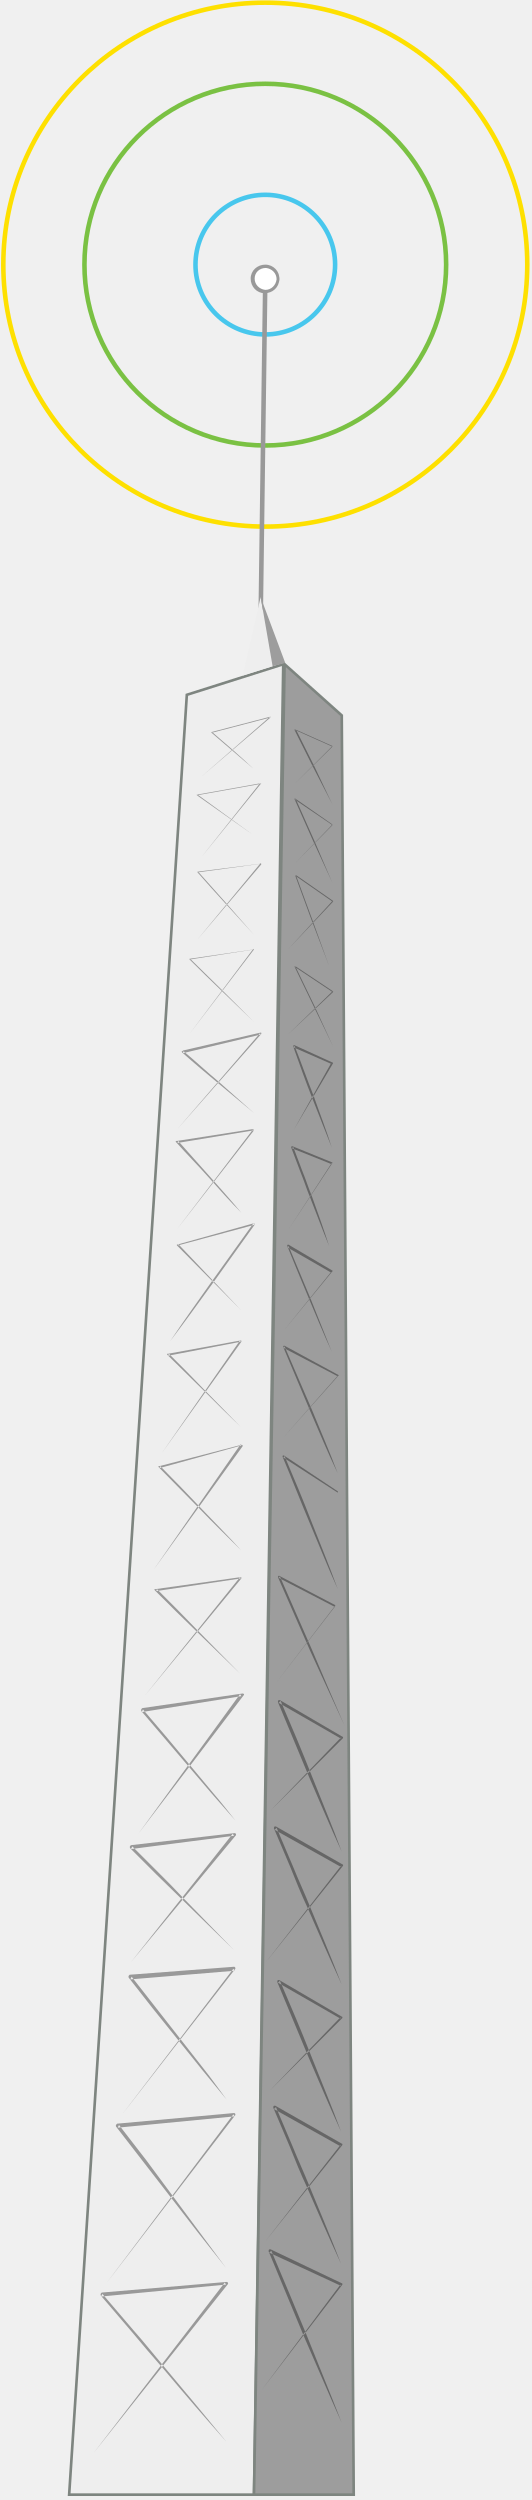
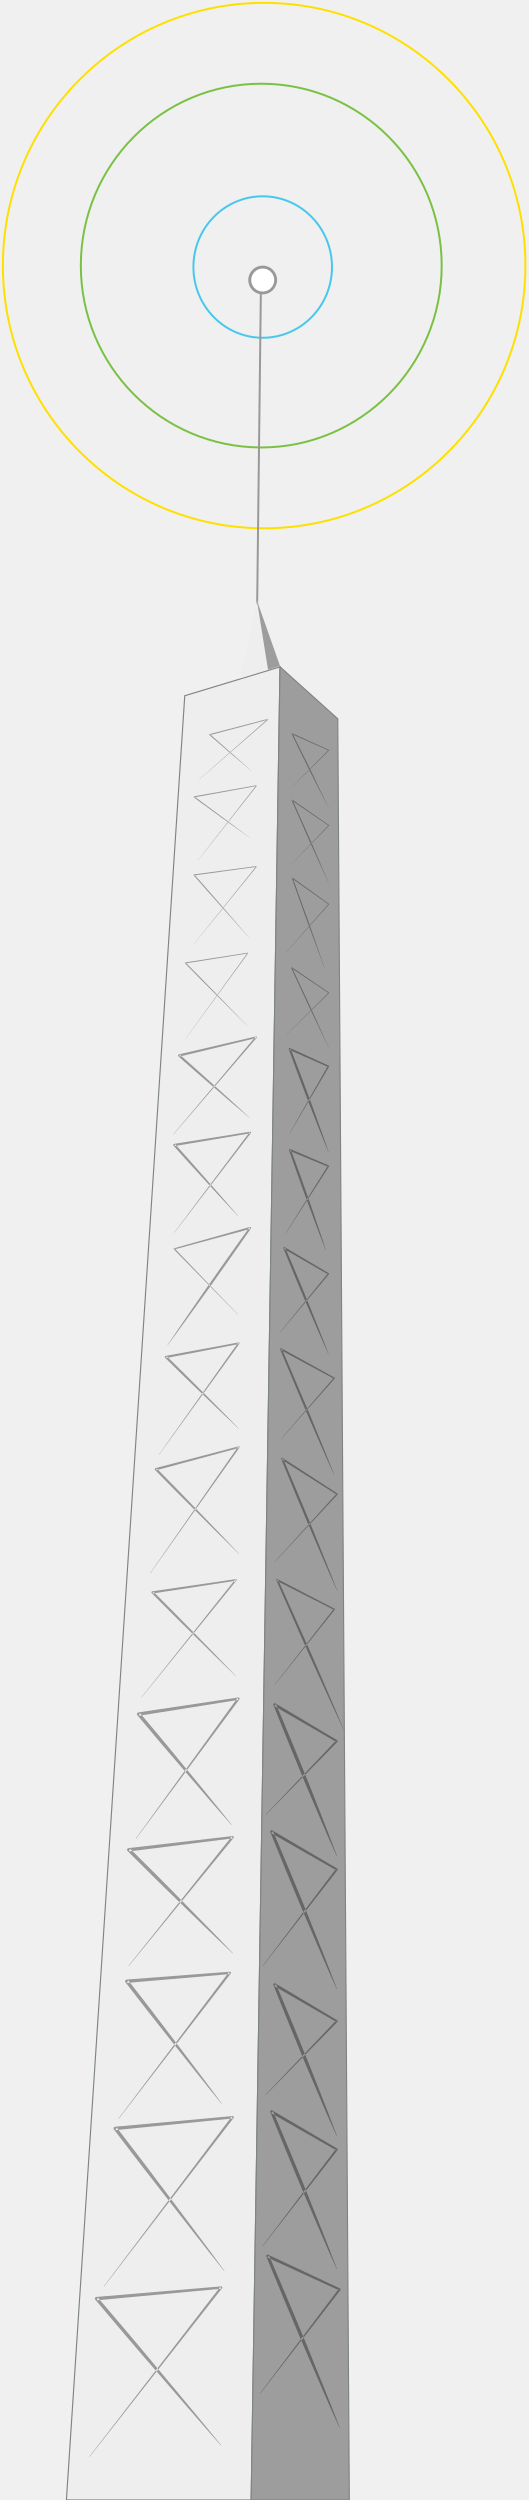
- <svg xmlns="http://www.w3.org/2000/svg" width="80px" height="376px" viewBox="0 0 80 376" version="1.1">
+ <svg xmlns="http://www.w3.org/2000/svg" width="183px" height="866px" viewBox="0 0 183 866" version="1.1">
  <defs />
  <g id="Page-1" stroke="none" stroke-width="1" fill="none" fill-rule="evenodd">
-     <g id="tower-with-flat-base">
-       <path d="M50.9,372.5 L39.4,345.3 C39.4,345.2 39.4,345.1 39.5,345 L39.6,345 L52.6,348.8 C52.7,348.8 52.8,349 52.8,349.1 L52.8,349.2 L49.6,353.8 L46.3,358.4 L43,363 C41.9,364.5 40.8,366 39.7,367.5 L39.7,367.5 L39.7,367.5 C40.8,365.9 41.8,364.4 42.8,362.8 L46,358.2 L49.2,353.6 L52.4,349 L52.5,349.4 L39.6,345.5 L39.8,345.2 L50.9,372.5 L50.9,372.5 C50.9,372.6 50.9,372.6 50.9,372.5 L50.9,372.5 Z" id="Shape" fill="#666666" />
-       <path d="M38.7,339.4 L51.3,324.2 L51.4,324.4 L40.2,321.4 L40.5,321.1 L43.3,327.4 L46.1,333.8 C47.9,338.1 49.7,342.3 51.5,346.6 L51.5,346.6 L51.5,346.6 C49.5,342.4 47.6,338.2 45.7,334 L42.9,327.7 L40.1,321.3 C40.1,321.2 40.1,321.1 40.2,321 L40.3,321 L51.4,324.1 C51.5,324.1 51.5,324.2 51.5,324.3 C51.5,324.3 51.5,324.3 51.5,324.4 L38.7,339.4 L38.7,339.4 C38.7,339.4 38.6,339.4 38.7,339.4 L38.7,339.4 Z" id="Shape" fill="#666666" />
-       <path d="M39.5,317.3 L51.3,301.5 L51.4,301.7 L40.6,296.7 L40.9,296.4 L43.6,302.8 L46.3,309.3 C48,313.6 49.8,317.9 51.5,322.3 L51.5,322.3 L51.5,322.3 C49.6,318.1 47.8,313.8 45.9,309.5 L43.2,303.1 L40.5,296.6 C40.5,296.5 40.5,296.4 40.6,296.3 L40.8,296.3 L51.5,301.4 C51.6,301.4 51.6,301.5 51.6,301.6 L51.6,301.6 L39.5,317.3 C39.5,317.4 39.5,317.4 39.5,317.3 C39.5,317.4 39.5,317.3 39.5,317.3 L39.5,317.3 Z" id="Shape" fill="#666666" />
-       <circle id="Oval" stroke="#48C7ED" stroke-width="0.689" cx="39.9" cy="39.8" r="10.5" />
-       <circle id="Oval" stroke="#7AC143" stroke-width="0.689" cx="39.9" cy="39.8" r="27.2" />
-       <circle id="Oval" stroke="#FEE000" stroke-width="0.689" cx="39.9" cy="39.8" r="39.4" />
-       <g id="Group" transform="translate(37, 39)">
-         <path d="M2.2,54.3 L2.9,2.9" id="Shape" stroke="#999999" stroke-width="0.689" />
-         <g>
-           <circle id="Oval" fill="#FFFFFF" cx="2.9" cy="3" r="1.9" />
-           <path d="M5,3 C5,4.2 4,5.1 2.8,5.1 C1.6,5.1 0.7,4.1 0.7,2.9 C0.7,1.7 1.7,0.8 2.9,0.8 C4.1,0.8 5.1,1.8 5,3 C5,4.2 5.1,1.8 5,3 L5,3 Z M1.3,2.9 C1.3,3.8 2,4.5 2.9,4.6 C3.8,4.6 4.5,3.9 4.6,3 C4.6,2.1 3.9,1.4 3,1.3 C2,1.3 1.3,2 1.3,2.9 C1.3,3.8 1.3,2 1.3,2.9 L1.3,2.9 Z" id="Shape" fill="#999999" />
+     <g id="Tablet-7″-Portrait" transform="translate(-28, -33)">
+       <g id="new_tower_white-copy-3" transform="translate(28, 34)">
+         <path d="M115.725,857.965 L89.034,795.609 C88.94,795.385 89.048,795.131 89.27,795.034 C89.37,794.993 89.478,794.991 89.573,795.018 L119.575,803.738 C119.887,803.827 120.067,804.155 119.977,804.462 C119.954,804.524 119.924,804.588 119.891,804.636 L112.405,815.177 L104.806,825.636 L97.193,836.087 C94.678,839.584 92.058,843.01 89.499,846.477 C89.476,846.505 89.441,846.512 89.414,846.491 C89.386,846.47 89.381,846.436 89.4,846.411 C91.829,842.85 94.204,839.254 96.677,835.73 L104.048,825.109 L111.43,814.494 L118.92,803.96 L119.237,804.86 L89.323,795.859 L89.855,795.268 L115.836,857.919 C115.85,857.949 115.836,857.983 115.804,857.995 C115.771,858.008 115.734,857.995 115.725,857.965 L115.725,857.965 Z" id="Shape" fill="#666666" />
+         <path d="M88.016,782.296 L117.367,747.247 L117.549,747.823 L91.567,740.988 L92.167,740.3 L98.729,754.874 L105.197,769.494 C109.364,779.304 113.675,789.048 117.697,798.918 C117.711,798.95 117.693,798.982 117.665,798.996 C117.632,799.007 117.602,798.994 117.588,798.966 C112.959,789.356 108.625,779.622 104.144,769.952 L97.639,755.35 L91.235,740.705 C91.121,740.452 91.235,740.155 91.488,740.042 C91.602,739.994 91.725,739.989 91.832,740.017 L117.734,747.13 C117.925,747.181 118.039,747.376 117.988,747.565 C117.974,747.616 117.946,747.669 117.916,747.705 L88.1,782.369 C88.076,782.395 88.042,782.399 88.014,782.376 C87.997,782.356 87.993,782.319 88.016,782.296 L88.016,782.296 Z" id="Shape" fill="#666666" />
+         <path d="M90.01,731.118 L117.351,694.841 L117.483,695.375 L92.511,683.96 L93.191,683.311 L99.499,698.136 L105.712,713.004 C109.707,722.975 113.846,732.889 117.694,742.92 C117.708,742.95 117.689,742.984 117.657,742.996 C117.629,743.007 117.594,742.994 117.585,742.964 C113.124,733.183 108.963,723.281 104.653,713.441 L98.405,698.59 L92.261,683.695 C92.152,683.44 92.27,683.147 92.527,683.039 C92.664,682.981 92.817,682.99 92.94,683.048 L117.791,694.73 C117.972,694.811 118.049,695.021 117.968,695.198 L117.926,695.267 L90.109,731.187 C90.091,731.215 90.056,731.219 90.028,731.198 C90,731.178 89.991,731.143 90.01,731.118 L90.01,731.118 Z" id="Shape" fill="#666666" />
+         <ellipse id="Oval" stroke="#48C7ED" stroke-width="0.689" cx="91" cy="91.5" rx="24" ry="24.5" />
+         <ellipse id="Oval" stroke="#7AC143" stroke-width="0.689" cx="90.5" cy="91" rx="62.5" ry="63" />
+         <ellipse id="Oval" stroke="#FEE000" stroke-width="0.689" cx="91.5" cy="91" rx="90.5" ry="91" />
+         <g id="Group" transform="translate(84, 91)">
+           <path d="M5,124 L6.41,5" id="Shape" stroke="#999999" stroke-width="0.689" />
+           <g>
+             <circle id="Oval" fill="#FFFFFF" cx="7.5" cy="5.5" r="4.5" />
+             <path d="M11.989,5.07 C11.952,7.828 9.68,10.039 6.928,9.999 C4.172,9.962 1.963,7.688 2,4.932 C2.042,2.175 4.309,-0.039 7.066,0.001 C9.818,0.038 12.027,2.312 11.989,5.07 C11.952,7.828 12.027,2.312 11.989,5.07 L11.989,5.07 Z M3.01,4.945 C2.976,7.149 4.749,8.968 6.948,9 C9.152,9.029 10.966,7.259 11,5.055 C11.029,2.848 9.261,1.03 7.057,1 C4.858,0.969 3.04,2.738 3.01,4.945 C2.976,7.149 3.04,2.738 3.01,4.945 L3.01,4.945 Z" id="Shape" fill="#999999" />
+           </g>
        </g>
+         <path d="M87,865 L97,230 L64,240 L23,865 L87,865 Z" id="tower_side_9_" stroke="#7E8580" stroke-width="0.4" fill="#EEEEEE" />
+         <path d="M121,865 L117,248 L97,230 L87,865 L121,865 Z" id="tower_side_2_9_" stroke="#7E8580" stroke-width="0.4" fill="#9D9D9D" />
+         <path d="M83,234 L89.047,207 L93,230.865 L83,234 Z" id="Shape" fill="#EEEEEE" />
+         <path d="M97,229.688 L92.842,231 L89,207 L97,229.688 Z" id="Shape" fill="#9D9D9D" />
+         <path d="M91.013,679.922 L116.385,646.355 L116.486,646.887 L93.87,633.962 L94.572,633.314 L100.278,646.889 C102.147,651.431 104.074,655.944 105.888,660.507 C109.499,669.643 113.24,678.719 116.709,687.92 C116.722,687.95 116.704,687.982 116.673,687.996 C116.646,688.008 116.616,687.994 116.603,687.964 C112.553,679.022 108.785,669.955 104.877,660.949 C102.944,656.44 101.109,651.882 99.218,647.352 L93.651,633.714 C93.541,633.455 93.66,633.154 93.91,633.041 C94.059,632.976 94.228,632.992 94.358,633.066 L116.824,646.262 C116.99,646.357 117.049,646.575 116.956,646.746 L116.925,646.794 L91.099,679.992 C91.076,680.02 91.043,680.024 91.015,680.001 C90.995,679.985 90.995,679.948 91.013,679.922 L91.013,679.922 Z" id="Shape" fill="#666666" />
+         <path d="M92.017,627.577 L116.428,601.886 L116.495,602.416 L94.927,589.927 L95.625,589.306 C99.288,598.013 102.906,606.74 106.453,615.494 C109.869,624.303 113.447,633.048 116.719,641.92 C116.733,641.952 116.715,641.985 116.683,641.996 C116.655,642.008 116.621,641.992 116.612,641.964 C112.717,633.355 109.129,624.614 105.388,615.943 C101.77,607.216 98.219,598.463 94.723,589.685 C94.615,589.434 94.732,589.144 94.982,589.037 C95.124,588.977 95.291,588.993 95.419,589.067 L116.831,601.828 C116.992,601.918 117.047,602.125 116.957,602.285 C116.944,602.311 116.921,602.337 116.921,602.337 L92.101,627.653 C92.078,627.679 92.044,627.679 92.021,627.653 C91.994,627.637 91.994,627.6 92.017,627.577 L92.017,627.577 Z" id="Shape" fill="#666666" />
+         <path d="M95.008,582.734 L115.613,556.327 L115.685,556.659 L95.87,546.598 L96.31,546.192 L107.857,571.98 C111.571,580.637 115.395,589.244 119,597.946 C119,597.946 119,597.989 118.981,597.996 C118.958,598.006 118.935,597.996 118.928,597.976 C114.886,589.463 111.062,580.857 107.123,572.298 L95.726,546.443 C95.653,546.286 95.726,546.099 95.884,546.028 C95.976,545.986 96.081,545.993 96.162,546.037 L115.891,556.267 C116.005,556.32 116.045,556.454 115.991,556.562 L115.968,556.599 L95.072,582.787 C95.072,582.787 95.029,582.808 95.013,582.794 C94.999,582.775 94.994,582.75 95.008,582.734 L95.008,582.734 Z" id="Shape" fill="#666666" />
+         <path d="M95.009,540.143 L116.603,516.402 L116.645,516.738 L97.542,504.605 L98.035,504.208 C101.266,511.788 104.465,519.385 107.61,527.003 C110.675,534.652 113.844,542.26 116.811,549.946 C116.82,549.967 116.806,549.99 116.788,549.996 C116.764,550.006 116.746,549.994 116.746,549.994 C113.351,542.455 110.175,534.851 106.888,527.288 C103.684,519.696 100.535,512.081 97.413,504.455 C97.345,504.288 97.422,504.096 97.595,504.025 C97.7,503.981 97.82,503.997 97.911,504.055 L116.895,516.361 C117,516.427 117.033,516.566 116.963,516.669 L116.939,516.699 L95.067,540.194 L95.03,540.21 C94.995,540.184 94.995,540.159 95.009,540.143 L95.009,540.143 Z" id="Shape" fill="#666666" />
+         <path d="M97.292,497.472 L115.628,476.255 L115.685,476.59 L97.167,466.609 L97.609,466.201 L106.906,487.994 C109.876,495.313 112.95,502.587 115.823,509.95 C115.832,509.97 115.818,509.993 115.8,510 C115.8,510 115.759,509.998 115.753,509.979 C112.465,502.795 109.389,495.522 106.199,488.297 L97.026,466.451 C96.956,466.288 97.031,466.1 97.19,466.026 C97.282,465.985 97.389,465.994 97.468,466.04 L115.888,476.205 C115.99,476.26 116.029,476.391 115.977,476.496 L115.945,476.54 L97.348,497.525 C97.335,497.541 97.307,497.543 97.292,497.527 C97.278,497.511 97.278,497.491 97.292,497.472 L97.292,497.472 Z" id="Shape" fill="#666666" />
+         <path d="M97.012,460.469 L113.592,440.107 L113.654,440.448 L98.325,431.621 L98.805,431.206 C101.402,437.287 103.972,443.384 106.487,449.501 C108.926,455.649 111.466,461.755 113.805,467.947 C113.814,467.967 113.805,467.991 113.782,467.997 C113.763,468.004 113.74,467.995 113.74,467.995 C110.982,461.958 108.429,455.854 105.773,449.792 C103.2,443.7 100.675,437.587 98.183,431.46 C98.112,431.291 98.193,431.095 98.36,431.026 C98.46,430.982 98.578,430.996 98.664,431.047 L113.886,440.052 C113.995,440.114 114.03,440.255 113.972,440.363 L113.949,440.395 L97.07,460.519 C97.056,460.538 97.028,460.54 97.016,460.524 C96.998,460.508 96.993,460.482 97.012,460.469 L97.012,460.469 Z" id="Shape" fill="#666666" />
+         <path d="M99.008,426.09 L113.567,402.813 L113.677,403.18 L100.323,397.662 L100.75,397.223 L103.899,405.86 C104.921,408.746 105.984,411.623 106.979,414.521 C108.94,420.33 110.998,426.104 112.863,431.951 C112.872,431.972 112.859,431.995 112.836,432 C112.836,432 112.796,431.995 112.791,431.977 C110.528,426.284 108.457,420.517 106.292,414.787 C105.221,411.917 104.221,409.019 103.181,406.138 L100.133,397.463 C100.068,397.286 100.155,397.088 100.325,397.023 C100.404,396.99 100.491,396.995 100.565,397.025 L113.852,402.72 C113.975,402.769 114.03,402.914 113.983,403.042 L113.961,403.089 L99.071,426.137 C99.071,426.137 99.03,426.16 99.015,426.146 C98.999,426.135 98.995,426.109 99.008,426.09 L99.008,426.09 Z" id="Shape" fill="#666666" />
+         <path d="M100.302,391.594 L113.545,368.261 L113.656,368.602 L100.201,362.645 L100.654,362.222 C102.945,368.137 105.205,374.066 107.414,380.014 C109.538,385.994 111.773,391.933 113.799,397.951 C113.803,397.972 113.794,397.995 113.77,398 L113.728,397.998 C111.269,392.118 109.029,386.184 106.68,380.287 C104.412,374.36 102.201,368.415 100.021,362.455 C99.957,362.282 100.044,362.088 100.213,362.023 C100.3,361.988 100.396,361.995 100.473,362.03 L113.855,368.156 C113.979,368.207 114.033,368.352 113.979,368.473 L113.965,368.499 L100.368,391.631 C100.368,391.631 100.335,391.657 100.314,391.645 C100.297,391.638 100.293,391.615 100.302,391.594 L100.302,391.594 Z" id="Shape" fill="#666666" />
+         <path d="M99.004,357.602 L113.817,342.845 L113.83,343.02 L100.872,334.306 L101.11,334.098 L107.591,347.996 L113.909,361.971 L113.909,361.994 C113.891,362.003 113.877,361.999 113.877,361.999 L107.263,348.152 L100.816,334.239 C100.775,334.156 100.811,334.057 100.891,334.015 C100.942,333.99 101.006,333.997 101.049,334.029 L113.95,342.828 C114.002,342.863 114.015,342.932 113.981,342.985 L113.968,343.004 L99.029,357.627 C99.025,357.636 99.011,357.634 99.011,357.634 C98.995,357.622 99,357.608 99.004,357.602 L99.004,357.602 Z" id="Shape" fill="#666666" />
+         <path d="M99.002,328.974 L113.812,312.126 L113.83,312.298 L101.153,303.302 L101.39,303.108 L107.118,319.009 L112.669,334.974 C112.669,334.974 112.669,334.998 112.655,335 L112.637,334.998 L106.772,319.142 L101.088,303.223 C101.056,303.139 101.101,303.043 101.185,303.011 C101.232,302.99 101.291,303.001 101.329,303.029 L113.954,312.107 C114.002,312.145 114.015,312.217 113.981,312.268 L113.972,312.28 L99.032,329.002 C99.023,329.011 99.009,329.011 99,329.002 L99,328.974 L99.002,328.974 Z" id="Shape" fill="#666666" />
+         <path d="M101.146,298.147 L113.82,284.847 L113.838,285.008 L101.071,276.293 L101.308,276.096 L107.704,290.49 L113.913,304.971 L113.913,304.994 C113.895,305.003 113.881,304.999 113.881,304.999 L107.356,290.648 L101.017,276.226 C100.976,276.146 101.012,276.052 101.096,276.015 C101.144,275.99 101.208,275.997 101.251,276.029 L113.956,284.834 C114.002,284.868 114.013,284.932 113.984,284.978 L113.97,284.994 L101.172,298.172 L101.144,298.172 C101.146,298.175 101.137,298.154 101.146,298.147 L101.146,298.147 Z" id="Shape" fill="#666666" />
+         <path d="M101.145,271.618 L113.812,258.796 L113.844,258.976 L101.097,253.31 L101.307,253.089 L107.697,265.987 L113.907,278.972 L113.898,279 L113.871,278.991 L107.358,266.157 L101.018,253.239 C100.977,253.158 101.009,253.059 101.088,253.018 C101.134,252.995 101.186,252.995 101.227,253.015 L113.934,258.775 C113.991,258.801 114.014,258.865 113.991,258.92 L113.969,258.955 L101.172,271.648 L101.145,271.648 L101.145,271.618 L101.145,271.618 Z" id="Shape" fill="#666666" />
+         <g id="Group" transform="translate(31, 246)" fill="#999999">
+           <path d="M0.011,603.905 L45.278,545.16 L45.632,545.812 L2.504,549.832 L2.903,548.865 L13.689,561.578 C17.303,565.799 20.815,570.105 24.385,574.366 C31.495,582.912 38.639,591.426 45.641,600.062 C45.659,600.087 45.659,600.124 45.632,600.144 C45.604,600.165 45.57,600.163 45.551,600.138 C38.173,591.823 30.935,583.385 23.665,574.979 C20.042,570.764 16.363,566.596 12.79,562.34 L2.009,549.625 C1.798,549.379 1.825,549.007 2.07,548.799 C2.169,548.716 2.286,548.67 2.403,548.659 L45.561,545.002 C45.781,544.981 45.978,545.144 45.999,545.367 C46.008,545.472 45.971,545.576 45.914,545.654 L0.105,603.976 C0.087,604.003 0.048,604.008 0.025,603.987 C-0.003,603.967 -0.007,603.93 0.011,603.905 L0.011,603.905 Z" id="Shape" />
+           <path d="M5.013,544.908 L49.249,486.169 L49.624,486.838 L8.986,490.881 L9.403,489.932 L18.845,502.261 L28.179,514.671 L37.494,527.095 C40.62,531.221 43.648,535.421 46.723,539.584 C46.746,539.612 46.737,539.646 46.714,539.667 C46.686,539.686 46.651,539.681 46.628,539.656 C43.417,535.597 40.152,531.575 36.987,527.479 L27.431,515.238 L17.894,502.983 L8.461,490.647 C8.261,490.39 8.308,490.02 8.565,489.818 C8.655,489.749 8.769,489.707 8.873,489.698 L49.541,486.003 C49.772,485.977 49.976,486.146 49.997,486.375 C50.011,486.484 49.974,486.59 49.911,486.671 L5.103,544.975 C5.085,545.003 5.05,545.008 5.022,544.987 C4.994,544.966 4.994,544.936 5.013,544.908 L5.013,544.908 Z" id="Shape" />
+           <path d="M10.011,486.904 L48.264,436.16 L48.619,436.828 L12.963,439.89 L13.377,438.937 L21.581,449.523 L29.687,460.187 L37.772,470.867 C40.487,474.41 43.111,478.029 45.778,481.611 C45.801,481.637 45.792,481.674 45.769,481.694 C45.742,481.713 45.708,481.708 45.685,481.683 C42.886,478.206 40.037,474.769 37.285,471.256 L28.965,460.762 L20.659,450.257 L12.457,439.667 C12.257,439.413 12.303,439.043 12.551,438.84 C12.648,438.766 12.76,438.723 12.872,438.713 L48.555,436.001 C48.782,435.983 48.983,436.149 48.999,436.379 C49.008,436.485 48.971,436.591 48.914,436.669 L10.104,486.976 C10.086,487.003 10.047,487.008 10.025,486.987 C9.997,486.966 9.993,486.93 10.011,486.904 L10.011,486.904 Z" id="Shape" />
+           <path d="M13.551,433.904 L49.276,389.154 L49.643,389.809 L13.67,394.351 L14.019,393.341 L23.019,402.295 C26.019,405.28 28.956,408.326 31.928,411.339 L40.818,420.402 C43.799,423.406 46.695,426.493 49.632,429.538 C49.655,429.564 49.655,429.599 49.632,429.624 C49.608,429.645 49.574,429.645 49.546,429.624 C46.487,426.699 43.383,423.818 40.364,420.851 L31.26,412.004 C28.232,409.048 25.174,406.123 22.174,403.138 L13.179,394.182 C12.941,393.95 12.941,393.575 13.174,393.346 C13.269,393.246 13.397,393.188 13.528,393.174 L49.543,389.003 C49.767,388.975 49.971,389.133 49.997,389.353 C50.011,389.464 49.974,389.578 49.906,389.659 L13.646,433.976 C13.623,434.004 13.588,434.008 13.56,433.985 C13.532,433.964 13.532,433.93 13.551,433.904 L13.551,433.904 Z" id="Shape" />
+           <path d="M16.01,389.906 L51.255,341.173 L51.65,341.834 L17.11,347.348 L17.469,346.373 L25.513,355.954 L33.453,365.623 L41.385,375.303 C44.045,378.514 46.611,381.804 49.232,385.051 C49.255,385.077 49.25,385.114 49.222,385.135 C49.195,385.156 49.16,385.154 49.142,385.128 C46.397,381.987 43.606,378.888 40.905,375.71 L32.753,366.224 L24.61,356.727 L16.571,347.141 C16.359,346.893 16.391,346.517 16.637,346.305 C16.722,346.231 16.825,346.185 16.933,346.166 L51.524,341.005 C51.749,340.968 51.958,341.124 51.995,341.351 C52.013,341.465 51.981,341.581 51.919,341.667 L16.104,389.975 C16.086,390.003 16.051,390.008 16.024,389.987 C15.996,389.966 15.994,389.934 16.01,389.906 L16.01,389.906 Z" id="Shape" />
+           <path d="M21.008,297.936 L51.473,254.124 L51.783,254.563 L23.093,262.31 L23.274,261.651 C28.077,266.508 32.84,271.404 37.568,276.335 C42.308,281.25 47.062,286.158 51.738,291.138 C51.752,291.155 51.752,291.18 51.752,291.18 C51.72,291.21 51.699,291.21 51.685,291.194 C46.789,286.428 41.963,281.589 37.133,276.758 C32.288,271.945 27.476,267.097 22.708,262.203 C22.555,262.05 22.555,261.797 22.713,261.644 C22.762,261.595 22.827,261.56 22.89,261.544 L51.636,254.01 C51.79,253.968 51.95,254.059 51.99,254.21 C52.013,254.296 51.995,254.384 51.948,254.451 L21.078,297.983 C21.064,298.001 21.036,298.006 21.02,297.992 C20.999,297.98 20.994,297.955 21.008,297.936 L21.008,297.936 Z" id="Shape" />
+           <path d="M24.008,256.935 L51.47,218.12 L51.765,218.565 L26.54,223.442 L26.749,222.782 C30.972,226.903 35.147,231.072 39.303,235.264 C43.468,239.442 47.638,243.617 51.74,247.857 L51.74,247.914 L51.698,247.928 C47.37,243.88 43.129,239.778 38.875,235.682 C34.615,231.6 30.373,227.49 26.185,223.337 C26.031,223.187 26.027,222.938 26.18,222.787 C26.238,222.73 26.317,222.691 26.389,222.677 L51.656,218.006 C51.81,217.974 51.965,218.077 51.995,218.232 C52.009,218.31 51.991,218.39 51.947,218.454 L24.071,256.983 C24.057,257.001 24.034,257.006 24.017,256.992 C23.999,256.976 23.994,256.951 24.008,256.935 L24.008,256.935 Z" id="Shape" />
+           <path d="M51.338,208.355 L29.182,185.753 C29.097,185.668 29.097,185.529 29.182,185.443 C29.209,185.415 29.243,185.397 29.28,185.39 L55.569,178.012 C55.747,177.963 55.934,178.07 55.989,178.252 C56.017,178.354 55.989,178.465 55.937,178.546 C51.208,185.346 46.457,192.13 41.651,198.872 C36.792,205.579 32.014,212.342 27.071,218.986 C27.071,218.986 27.034,219.009 27.018,218.996 C27.002,218.982 27,218.959 27,218.959 C31.61,212.045 36.368,205.269 41.048,198.437 C45.781,191.639 50.569,184.883 55.382,178.144 L55.747,178.678 L29.392,185.809 L29.49,185.445 L51.393,208.3 C51.407,208.316 51.407,208.341 51.393,208.353 C51.375,208.371 51.352,208.371 51.338,208.355 L51.338,208.355 Z" id="Shape" />
+           <path d="M29.356,179.94 L55.496,145.112 L55.763,145.559 L29.45,150.01 L29.678,149.357 C33.369,153.434 37.003,157.566 40.624,161.706 C44.254,165.838 47.888,169.968 51.453,174.158 C51.472,174.176 51.467,174.201 51.449,174.213 C51.449,174.213 51.408,174.224 51.396,174.211 C47.621,170.214 43.907,166.154 40.192,162.097 C36.469,158.05 32.755,153.994 29.101,149.883 C28.959,149.724 28.966,149.473 29.128,149.327 C29.185,149.274 29.258,149.24 29.329,149.228 L55.679,145.004 C55.829,144.978 55.973,145.082 55.996,145.234 C56.01,145.313 55.987,145.393 55.944,145.453 L29.425,179.988 C29.425,179.988 29.388,180.009 29.372,179.995 C29.356,179.981 29.342,179.958 29.356,179.94 L29.356,179.94 Z" id="Shape" />
+           <path d="M29.009,145.93 L57.509,112.097 L57.78,112.559 L31.121,119.018 L31.289,118.325 C35.354,121.883 39.358,125.517 43.371,129.143 C47.388,132.765 51.398,136.387 55.363,140.074 C55.377,140.088 55.377,140.114 55.363,140.13 C55.35,140.144 55.327,140.146 55.311,140.132 C51.17,136.662 47.082,133.125 42.999,129.587 C38.911,126.054 34.814,122.53 30.781,118.932 C30.617,118.787 30.598,118.535 30.735,118.369 C30.792,118.304 30.87,118.257 30.95,118.238 L57.659,112.008 C57.81,111.971 57.958,112.064 57.992,112.218 C58.015,112.309 57.987,112.405 57.93,112.471 L29.071,145.987 C29.057,146.003 29.03,146.005 29.018,145.989 C28.996,145.975 28.996,145.949 29.009,145.93 L29.009,145.93 Z" id="Shape" />
+           <path d="M33.163,112.96 L54.762,83.053 L54.886,83.273 L33.208,86.741 L33.305,86.426 C40.581,93.713 47.692,101.179 54.882,108.556 L54.882,108.584 L54.854,108.584 C47.588,101.287 40.238,94.078 33.052,86.692 C32.983,86.622 32.983,86.503 33.052,86.43 C33.08,86.4 33.113,86.381 33.154,86.376 L54.845,83.002 C54.92,82.99 54.985,83.044 54.999,83.116 C55.003,83.158 54.994,83.194 54.972,83.224 L33.192,112.988 L33.174,113 C33.158,112.981 33.158,112.97 33.163,112.96 L33.163,112.96 Z" id="Shape" />
+           <path d="M36.166,79.967 L57.764,53.05 L57.885,53.274 L36.207,56.252 L36.318,55.941 C42.803,63.215 49.102,70.659 55.498,78.013 L55.498,78.043 L55.47,78.041 C48.995,70.755 42.431,63.558 36.045,56.193 C35.979,56.116 35.988,55.997 36.058,55.929 C36.09,55.904 36.125,55.887 36.161,55.883 L57.848,53.001 C57.924,52.992 57.99,53.045 57.999,53.12 C58.003,53.16 57.994,53.197 57.967,53.225 L36.195,79.998 L36.168,80 L36.166,79.967 L36.166,79.967 Z" id="Shape" />
+           <path d="M37.605,50.958 L57.755,25.049 L57.889,25.273 L36.222,29.228 L36.297,28.886 C42.733,33.592 49.125,38.357 55.49,43.159 L55.494,43.187 L55.467,43.192 C48.972,38.574 42.505,33.912 36.078,29.198 C35.994,29.137 35.976,29.016 36.033,28.93 C36.065,28.886 36.108,28.862 36.158,28.853 L57.839,25.002 C57.915,24.988 57.985,25.04 57.999,25.114 C58.003,25.156 57.994,25.196 57.967,25.226 L37.635,50.991 L37.612,51 C37.614,50.995 37.596,50.967 37.605,50.958 L37.605,50.958 Z" id="Shape" />
+           <path d="M38,22.968 L61.76,2.035 L61.892,2.283 L41.68,7.663 L41.756,7.324 C46.545,11.559 51.352,15.772 56.092,20.06 L56.092,20.09 L56.064,20.092 C51.172,15.981 46.342,11.793 41.5,7.624 C41.42,7.554 41.41,7.429 41.482,7.348 C41.51,7.315 41.544,7.294 41.581,7.285 L61.82,2.005 C61.896,1.984 61.972,2.031 61.995,2.109 C62.009,2.163 61.991,2.221 61.949,2.253 L38.028,23 L38,22.998 L38,22.968 L38,22.968 Z" id="Shape" />
+           <path d="M18.008,340.938 L50.5,300.104 L50.756,300.557 L21.885,304.987 L22.102,304.323 C26.935,309.144 31.728,314.004 36.481,318.903 C41.256,323.785 46.037,328.659 50.745,333.604 C50.759,333.617 50.759,333.645 50.745,333.656 C50.727,333.672 50.704,333.672 50.693,333.656 C45.771,328.927 40.922,324.122 36.067,319.326 C31.191,314.549 26.357,309.732 21.561,304.877 C21.407,304.726 21.407,304.478 21.556,304.325 C21.617,304.263 21.697,304.224 21.778,304.213 L50.682,300.003 C50.831,299.98 50.974,300.083 50.997,300.239 C51.01,300.319 50.983,300.399 50.935,300.459 L18.076,340.988 C18.076,340.988 18.035,341.009 18.019,340.995 C17.999,340.979 17.994,340.954 18.008,340.938 L18.008,340.938 Z" id="Shape" />
+         </g>
+         <path d="M90.01,828.118 L117.353,791.841 L117.485,792.375 L92.514,780.96 L93.194,780.311 L99.503,795.136 L105.712,810.004 C109.707,819.975 113.85,829.889 117.694,839.92 C117.708,839.95 117.689,839.984 117.657,839.996 C117.629,840.007 117.594,839.994 117.585,839.964 C113.124,830.183 108.962,820.281 104.657,810.441 L98.408,795.588 L92.264,780.695 C92.155,780.44 92.273,780.147 92.531,780.039 C92.667,779.981 92.82,779.99 92.943,780.048 L117.791,791.73 C117.972,791.811 118.049,792.021 117.968,792.198 L117.926,792.267 L90.108,828.187 C90.089,828.215 90.054,828.219 90.027,828.198 C89.999,828.178 89.992,828.145 90.01,828.118 L90.01,828.118 Z" id="Shape" fill="#666666" />
+         <path d="M91.011,776.922 L116.385,743.355 L116.486,743.887 L93.872,730.962 L94.575,730.314 L100.281,743.889 C102.145,748.431 104.072,752.944 105.887,757.507 C109.498,766.643 113.24,775.719 116.709,784.92 C116.722,784.95 116.704,784.982 116.673,784.996 C116.646,785.008 116.616,784.994 116.603,784.964 C112.553,776.022 108.784,766.955 104.881,757.949 C102.942,753.44 101.108,748.882 99.217,744.352 L93.654,730.714 C93.543,730.455 93.658,730.154 93.913,730.041 C94.057,729.976 94.226,729.992 94.356,730.066 L116.824,743.262 C116.99,743.357 117.049,743.575 116.956,743.746 L116.925,743.794 L91.103,776.996 C91.085,777.024 91.047,777.029 91.024,777.006 C90.997,776.987 90.993,776.948 91.011,776.922 L91.011,776.922 Z" id="Shape" fill="#666666" />
+         <path d="M92.016,724.577 L116.428,698.886 L116.495,699.416 L94.927,686.927 L95.621,686.306 C99.29,695.013 102.903,703.74 106.451,712.494 C109.872,721.303 113.451,730.048 116.719,738.92 C116.733,738.952 116.715,738.985 116.682,738.996 C116.655,739.008 116.621,738.992 116.612,738.964 C112.716,730.355 109.128,721.614 105.386,712.943 C101.767,704.216 98.22,695.463 94.719,686.685 C94.616,686.434 94.732,686.144 94.977,686.037 C95.124,685.977 95.291,685.993 95.415,686.067 L116.831,698.828 C116.992,698.921 117.047,699.125 116.957,699.285 C116.944,699.311 116.921,699.337 116.905,699.355 L92.103,724.656 C92.081,724.681 92.046,724.681 92.023,724.656 C91.994,724.635 91.994,724.598 92.016,724.577 L92.016,724.577 Z" id="Shape" fill="#666666" />
      </g>
-       <path d="M38.2,375.2 L42.6,99.9 L28.1,104.5 L10.4,375.2 L38.2,375.2 Z" id="tower_side_9_" stroke="#7E8580" stroke-width="0.4" fill="#EEEEEE" />
-       <path d="M53.2,375.2 L51.4,107.6 L42.8,99.9 L38.2,375.2 L53.2,375.2 Z" id="tower_side_2_9_" stroke="#7E8580" stroke-width="0.4" fill="#9D9D9D" />
-       <path d="M36.5,101.6 L39.2,89.8 L39.2,89.8 L41,100.2 L36.5,101.6 Z" id="Shape" fill="#EEEEEE" />
-       <path d="M42.9,99.7 L41,100.2 L39.2,89.8 L42.9,99.7 Z" id="Shape" fill="#9D9D9D" />
-       <path d="M40,295.1 L51.3,280.6 L51.3,280.8 L41.3,275.2 L41.6,274.9 L44.1,280.8 C44.9,282.8 45.8,284.7 46.6,286.7 C48.2,290.6 49.9,294.6 51.4,298.5 L51.4,298.5 L51.4,298.5 C49.6,294.6 47.9,290.7 46.2,286.8 C45.3,284.9 44.5,282.9 43.7,280.9 L41.2,275 C41.2,274.9 41.2,274.8 41.3,274.7 L41.5,274.7 L51.5,280.4 C51.6,280.4 51.6,280.5 51.6,280.6 L51.6,280.6 L40,295.1 L40,295.1 L40,295.1 L40,295.1 Z" id="Shape" fill="#666666" />
-       <path d="M40.6,272.4 L51.3,261.3 L51.3,261.5 L41.9,256.1 L42.2,255.8 C43.8,259.5 45.4,263.3 46.9,267.1 C48.4,270.9 50,274.7 51.4,278.5 L51.4,278.5 L51.4,278.5 C49.7,274.8 48.1,271 46.5,267.3 C44.9,263.5 43.4,259.8 41.8,256 C41.8,255.9 41.8,255.8 41.9,255.7 L42.1,255.7 L51.5,261.2 C51.6,261.2 51.6,261.3 51.6,261.4 L51.6,261.4 L40.6,272.4 L40.6,272.4 L40.6,272.4 L40.6,272.4 Z" id="Shape" fill="#666666" />
-       <path d="M41.6,253 L50.4,241.6 L50.4,241.7 L41.9,237.3 L42.1,237.1 L47,248.3 C48.6,252.1 50.2,255.8 51.8,259.5 L51.8,259.5 L51.8,259.5 C50.1,255.8 48.4,252.1 46.7,248.4 L41.8,237.2 C41.8,237.1 41.8,237.1 41.9,237 L42,237 L50.4,241.4 C50.4,241.4 50.5,241.5 50.4,241.5 L50.4,241.5 L41.6,253 L41.6,253 L41.6,253 L41.6,253 Z" id="Shape" fill="#666666" />
-       <path d="M41.6,234.8 L50.8,224.4 L50.8,224.5 L42.6,219.2 L42.8,219 C44.2,222.3 45.6,225.6 46.9,229 C48.2,232.3 49.6,235.7 50.8,239 L50.8,239 L50.8,239 C49.3,235.7 48,232.4 46.6,229.1 C45.2,225.8 43.9,222.4 42.5,219.1 C42.5,219 42.5,218.9 42.6,218.9 L42.7,218.9 L50.8,224.3 C50.8,224.3 50.9,224.4 50.8,224.4 L50.8,224.4 L41.6,234.8 L41.6,234.8 L41.6,234.8 L41.6,234.8 Z" id="Shape" fill="#666666" />
-       <path d="M42.7,216.1 L50.8,206.9 L50.8,207 L42.6,202.7 L42.8,202.5 L46.9,212 C48.2,215.2 49.6,218.4 50.8,221.6 L50.8,221.6 L50.8,221.6 C49.3,218.5 48,215.3 46.6,212.1 L42.6,202.6 C42.6,202.5 42.6,202.4 42.7,202.4 L42.8,202.4 L50.9,206.8 C50.9,206.8 51,206.9 50.9,206.9 L50.9,206.9 L42.7,216.1 L42.7,216.1 L42.7,216.1 L42.7,216.1 Z" id="Shape" fill="#666666" />
-       <path d="M42.7,200.1 L49.8,191.3 L49.8,191.4 L43.2,187.6 L43.4,187.4 C44.5,190 45.6,192.7 46.7,195.3 C47.8,198 48.8,200.6 49.9,203.3 L49.9,203.3 L49.9,203.3 C48.7,200.7 47.6,198 46.5,195.4 C45.4,192.8 44.3,190.1 43.2,187.4 C43.2,187.3 43.2,187.2 43.3,187.2 L43.4,187.2 L50,191.1 C50,191.1 50.1,191.2 50,191.2 L50,191.2 L42.7,200.1 L42.7,200.1 L42.7,200.1 L42.7,200.1 Z" id="Shape" fill="#666666" />
-       <path d="M43.4,184.9 L49.9,174.9 L49.9,175.1 L43.9,172.7 L44.1,172.5 L45.5,176.2 C46,177.4 46.4,178.7 46.9,179.9 C47.8,182.4 48.7,184.9 49.5,187.4 L49.5,187.4 L49.5,187.4 C48.5,185 47.6,182.5 46.6,180 C46.1,178.8 45.7,177.5 45.2,176.3 L43.8,172.6 C43.8,172.5 43.8,172.4 43.9,172.4 L44,172.4 L49.9,174.8 C50,174.8 50,174.9 50,174.9 L50,174.9 L43.4,184.9 C43.4,185 43.4,185 43.4,184.9 C43.4,185 43.4,184.9 43.4,184.9 L43.4,184.9 Z" id="Shape" fill="#666666" />
-       <path d="M44.2,169.9 L49.8,159.9 L49.8,160 L44.1,157.5 L44.3,157.3 C45.3,159.8 46.2,162.4 47.2,164.9 C48.1,167.5 49.1,170 49.9,172.6 L49.9,172.6 L49.9,172.6 C48.9,170.1 47.9,167.5 46.9,165 C45.9,162.5 45,159.9 44.1,157.4 C44.1,157.3 44.1,157.2 44.2,157.2 L44.3,157.2 L50,159.8 C50.1,159.8 50.1,159.9 50.1,159.9 L50.1,159.9 L44.2,169.9 L44.2,169.9 L44.2,169.9 L44.2,169.9 Z" id="Shape" fill="#666666" />
-       <path d="M43.4,155.5 L50,149.1 L50,149.2 L44.3,145.4 L44.4,145.3 L47.3,151.3 L50.1,157.4 L50.1,157.4 L50.1,157.4 L47.2,151.4 L44.3,145.4 L44.3,145.3 L44.4,145.3 L50.1,149.1 C50.1,149.1 50.1,149.1 50.1,149.2 L50.1,149.2 L43.4,155.5 L43.4,155.5 L43.4,155.5 L43.4,155.5 Z" id="Shape" fill="#666666" />
-       <path d="M43.4,142.7 L50,135.5 L50,135.6 L44.4,131.7 L44.5,131.6 L47,138.4 L49.5,145.3 L49.5,145.3 L49.5,145.3 L46.9,138.5 L44.4,131.7 L44.4,131.6 L44.5,131.6 L50.1,135.5 C50.1,135.5 50.1,135.5 50.1,135.6 L50.1,135.6 L43.4,142.7 L43.4,142.7 L43.4,142.7 L43.4,142.7 Z" id="Shape" fill="#666666" />
-       <path d="M44.4,129.8 L50,124 L50,124.1 L44.4,120.3 L44.5,120.2 L47.3,126.5 L50,132.8 L50,132.8 L50,132.8 L47.1,126.5 L44.3,120.2 L44.3,120.1 L44.4,120.1 L50,124 C50,124 50,124 50,124.1 L50,124.1 L44.4,129.8 L44.4,129.8 L44.4,129.8 L44.4,129.8 Z" id="Shape" fill="#666666" />
-       <path d="M44.4,117.8 L50,112.2 L50,112.3 L44.4,109.8 L44.5,109.7 L47.3,115.3 L50,121 L50,121 L50,121 L47.1,115.4 L44.3,109.8 L44.3,109.7 L44.4,109.7 L50,112.2 C50,112.2 50,112.2 50,112.3 L50,112.3 L44.4,117.8 L44.4,117.8 L44.4,117.8 L44.4,117.8 Z" id="Shape" fill="#666666" />
-       <g id="Group" transform="translate(14, 107)" fill="#999999">
-         <path d="M0.1,261.9 L19.8,236.3 L20,236.6 L1.2,238.4 L1.4,238 L6.1,243.5 C7.7,245.3 9.2,247.2 10.8,249.1 C13.9,252.8 17,256.5 20.1,260.3 L20.1,260.3 L20.1,260.3 C16.9,256.7 13.7,253 10.6,249.3 C9,247.5 7.4,245.6 5.9,243.8 L1.2,238.3 C1.1,238.2 1.1,238 1.2,237.9 L1.3,237.8 L20.1,236.2 C20.2,236.2 20.3,236.3 20.3,236.4 L20.3,236.5 L0.1,261.9 L0.1,261.9 L0.1,261.9 L0.1,261.9 Z" id="Shape" />
-         <path d="M2,236.4 L21.1,211 L21.3,211.3 L3.7,213 L3.9,212.6 L8,217.9 L12,223.3 L16,228.7 C17.3,230.5 18.7,232.3 20,234.1 L20,234.1 L20,234.1 C18.6,232.3 17.2,230.6 15.8,228.8 L11.7,223.5 L7.6,218.2 L3.5,212.9 C3.4,212.8 3.4,212.6 3.5,212.5 C3.5,212.5 3.6,212.5 3.6,212.4 L21.2,210.8 C21.3,210.8 21.4,210.9 21.4,211 L21.4,211.1 L2,236.4 L2,236.4 L2,236.4 L2,236.4 Z" id="Shape" />
-         <path d="M4.3,211.1 L21.1,189.1 L21.3,189.4 L5.6,190.7 L5.8,190.3 L9.4,194.9 L13,199.5 L16.6,204.1 C17.8,205.6 18.9,207.2 20.1,208.8 L20.1,208.8 L20.1,208.8 C18.9,207.3 17.6,205.8 16.4,204.3 L12.7,199.7 L9,195.1 L5.4,190.5 C5.3,190.4 5.3,190.2 5.4,190.1 L5.5,190 L21.2,188.8 C21.3,188.8 21.4,188.9 21.4,189 L21.4,189.1 L4.3,211.1 L4.3,211.1 L4.3,211.1 L4.3,211.1 Z" id="Shape" />
-         <path d="M5.7,188.1 L21,168.8 L21.2,169.1 L5.7,171.1 L5.9,170.7 L9.8,174.6 C11.1,175.9 12.4,177.2 13.6,178.5 L17.4,182.4 C18.7,183.7 19.9,185 21.2,186.3 L21.2,186.3 L21.2,186.3 C19.9,185 18.6,183.8 17.3,182.5 L13.4,178.7 C12.1,177.4 10.8,176.2 9.5,174.9 L5.6,171 C5.5,170.9 5.5,170.7 5.6,170.6 C5.6,170.6 5.7,170.5 5.8,170.5 L21.3,168.7 C21.4,168.7 21.5,168.8 21.5,168.9 L21.5,169 L5.7,188.1 L5.7,188.1 L5.7,188.1 L5.7,188.1 Z" id="Shape" />
-         <path d="M6.8,168.8 L22.1,147.8 L22.3,148.1 L7.3,150.5 L7.5,150.1 L11,154.2 L14.5,158.4 L18,162.6 C19.2,164 20.3,165.4 21.4,166.8 L21.4,166.8 L21.4,166.8 C20.2,165.4 19,164.1 17.8,162.7 L14.3,158.6 L10.8,154.5 L7.3,150.4 C7.2,150.3 7.2,150.1 7.3,150 L7.4,149.9 L22.5,147.7 C22.6,147.7 22.7,147.8 22.7,147.8 L22.7,147.9 L6.8,168.8 C6.8,168.9 6.8,168.9 6.8,168.8 C6.8,168.9 6.8,168.9 6.8,168.8 L6.8,168.8 Z" id="Shape" />
-         <path d="M9.1,129.1 L22.2,110.2 L22.3,110.4 L10,113.8 L10.1,113.5 C12.2,115.6 14.2,117.7 16.2,119.8 C18.2,121.9 20.3,124 22.3,126.2 L22.3,126.2 L22.3,126.2 C20.2,124.1 18.1,122.1 16.1,120 C14,117.9 12,115.8 9.9,113.7 C9.8,113.6 9.8,113.5 9.9,113.5 L10,113.5 L22.3,110.3 C22.4,110.3 22.4,110.3 22.5,110.4 L22.5,110.5 L9.1,129.1 C9.1,129.2 9.1,129.2 9.1,129.1 C9.1,129.2 9.1,129.1 9.1,129.1 L9.1,129.1 Z" id="Shape" />
-         <path d="M10.3,111.6 L22.1,94.6 L22.2,94.8 L11.3,96.9 L11.4,96.6 C13.2,98.4 15,100.2 16.8,102.1 C18.6,103.9 20.4,105.8 22.2,107.6 L22.2,107.6 L22.2,107.6 C20.3,105.8 18.5,104 16.7,102.2 C14.9,100.4 13,98.6 11.2,96.8 C11.1,96.7 11.1,96.6 11.2,96.6 L11.3,96.6 L22.2,94.6 C22.3,94.6 22.3,94.6 22.3,94.7 L22.3,94.8 L10.3,111.6 L10.3,111.6 L10.3,111.6 L10.3,111.6 Z" id="Shape" />
-         <path d="M22.3,90.1 L12.6,80.3 L12.6,80.2 L12.6,80.2 L24.1,77 C24.2,77 24.3,77 24.3,77.1 L24.3,77.2 C22.2,80.1 20.1,83.1 18,86 C15.9,88.9 13.8,91.8 11.6,94.7 L11.6,94.7 L11.6,94.7 C13.6,91.7 15.7,88.8 17.8,85.8 C19.9,82.9 22,79.9 24.1,77 L24.3,77.2 L12.8,80.3 L12.8,80.1 L22.3,90.1 L22.3,90.1 L22.3,90.1 L22.3,90.1 Z" id="Shape" />
-         <path d="M12.6,77.9 L24.1,62.8 L24.2,63 L12.7,64.9 L12.8,64.6 C14.4,66.4 16,68.2 17.6,70 C19.2,71.8 20.8,73.6 22.3,75.4 L22.3,75.4 L22.3,75.4 C20.6,73.7 19,71.9 17.4,70.1 C15.8,68.3 14.1,66.6 12.5,64.8 C12.4,64.7 12.4,64.6 12.5,64.6 L12.6,64.6 L24.1,62.8 C24.2,62.8 24.2,62.8 24.2,62.9 L24.2,63 L12.6,77.9 C12.6,78 12.6,78 12.6,77.9 C12.6,78 12.6,77.9 12.6,77.9 L12.6,77.9 Z" id="Shape" />
-         <path d="M12.6,62.9 L25.1,48.4 L25.2,48.6 L13.5,51.4 L13.6,51.1 C15.4,52.6 17.1,54.2 18.9,55.7 C20.7,57.3 22.4,58.8 24.2,60.4 L24.2,60.4 L24.2,60.4 C22.4,58.9 20.6,57.4 18.8,55.9 C17,54.4 15.2,52.9 13.4,51.3 C13.3,51.2 13.3,51.1 13.4,51.1 C13.4,51.1 13.5,51.1 13.5,51 L25.2,48.3 C25.3,48.3 25.3,48.3 25.3,48.4 L25.3,48.5 L12.6,62.9 L12.6,62.9 L12.6,62.9 L12.6,62.9 Z" id="Shape" />
-         <path d="M14.5,48.5 L24.1,35.7 L24.2,35.8 L14.6,37.3 L14.6,37.2 C17.8,40.3 21,43.5 24.2,46.7 L24.2,46.7 L24.2,46.7 C21,43.6 17.7,40.5 14.5,37.3 L14.5,37.2 L14.5,37.2 L24.1,35.8 L24.2,35.8 L24.2,35.8 L14.5,48.5 L14.5,48.5 L14.5,48.5 L14.5,48.5 Z" id="Shape" />
-         <path d="M15.7,34.3 L25.2,22.8 L25.3,22.9 L15.8,24.2 L15.8,24.1 C18.6,27.2 21.4,30.4 24.2,33.6 L24.2,33.6 L24.2,33.6 C21.4,30.5 18.5,27.4 15.7,24.2 L15.7,24.1 L15.7,24.1 L25.2,22.9 C25.2,22.9 25.3,22.9 25.3,23 L25.3,23 L15.7,34.3 L15.7,34.3 L15.7,34.3 L15.7,34.3 Z" id="Shape" />
-         <path d="M16.3,21.9 L25.1,10.8 L25.2,10.9 L15.7,12.6 L15.7,12.5 C18.5,14.5 21.3,16.6 24.1,18.6 L24.1,18.6 L24.1,18.6 C21.3,16.6 18.4,14.6 15.6,12.6 L15.6,12.5 L15.7,12.5 L25.2,10.8 L25.3,10.8 L25.3,10.8 L16.3,21.9 L16.3,21.9 L16.3,21.9 L16.3,21.9 Z" id="Shape" />
-         <path d="M16.3,9.8 L26.6,0.8 L26.7,0.9 L17.9,3.2 L17.9,3.1 C20,4.9 22.1,6.7 24.1,8.6 L24.1,8.6 L24.1,8.6 C22,6.8 19.9,5 17.8,3.2 L17.8,3.1 L17.8,3.1 L26.6,0.8 L26.7,0.8 C26.7,0.8 26.7,0.8 26.7,0.9 L16.3,9.8 L16.3,9.8 L16.3,9.8 L16.3,9.8 Z" id="Shape" />
-         <path d="M7.8,148 L22.1,130.2 L22.2,130.4 L9.5,132.3 L9.6,132 C11.7,134.1 13.8,136.2 15.9,138.4 C18,140.5 20.1,142.7 22.2,144.8 L22.2,144.8 L22.2,144.8 C20,142.7 17.9,140.6 15.7,138.5 C13.5,136.4 11.4,134.3 9.3,132.2 C9.2,132.1 9.2,132 9.3,132 L9.4,132 L22.2,130.2 C22.3,130.2 22.3,130.2 22.3,130.3 L22.3,130.4 L7.8,148 L7.8,148 L7.8,148 L7.8,148 Z" id="Shape" />
-       </g>
-       <path d="M39.4,359.4 L51.2,343.6 L51.3,343.8 L40.5,338.8 L40.8,338.5 L43.5,344.9 L46.2,351.4 C47.9,355.7 49.7,360 51.4,364.4 L51.4,364.4 L51.4,364.4 C49.5,360.2 47.7,355.9 45.8,351.6 L43.1,345.1 L40.4,338.6 C40.4,338.5 40.4,338.4 40.5,338.3 L40.7,338.3 L51.4,343.4 C51.5,343.4 51.5,343.5 51.5,343.6 L51.5,343.6 L39.4,359.4 L39.4,359.4 L39.4,359.4 L39.4,359.4 Z" id="Shape" fill="#666666" />
-       <path d="M39.9,337.1 L51.2,322.6 L51.2,322.8 L41.2,317.2 L41.5,316.9 L44,322.8 C44.8,324.8 45.7,326.7 46.5,328.7 C48.1,332.6 49.8,336.6 51.3,340.5 L51.3,340.5 L51.3,340.5 C49.5,336.6 47.8,332.7 46.1,328.8 C45.2,326.9 44.4,324.9 43.6,322.9 L41.1,317 C41.1,316.9 41.1,316.8 41.2,316.7 L41.4,316.7 L51.4,322.4 C51.5,322.4 51.5,322.5 51.5,322.6 L51.5,322.6 L39.9,337.1 C39.9,337.2 39.9,337.2 39.9,337.1 C39.9,337.2 39.9,337.1 39.9,337.1 L39.9,337.1 Z" id="Shape" fill="#666666" />
-       <path d="M40.5,314.5 L51.2,303.4 L51.2,303.6 L41.8,298.2 L42.1,297.9 C43.7,301.6 45.3,305.4 46.8,309.2 C48.3,313 49.9,316.8 51.3,320.6 L51.3,320.6 L51.3,320.6 C49.6,316.9 48,313.1 46.4,309.4 C44.8,305.6 43.3,301.9 41.7,298.1 C41.7,298 41.7,297.9 41.8,297.8 L42,297.8 L51.4,303.3 C51.5,303.3 51.5,303.4 51.5,303.5 L51.5,303.5 L40.5,314.5 L40.5,314.5 L40.5,314.5 L40.5,314.5 Z" id="Shape" fill="#666666" />
    </g>
  </g>
</svg>
